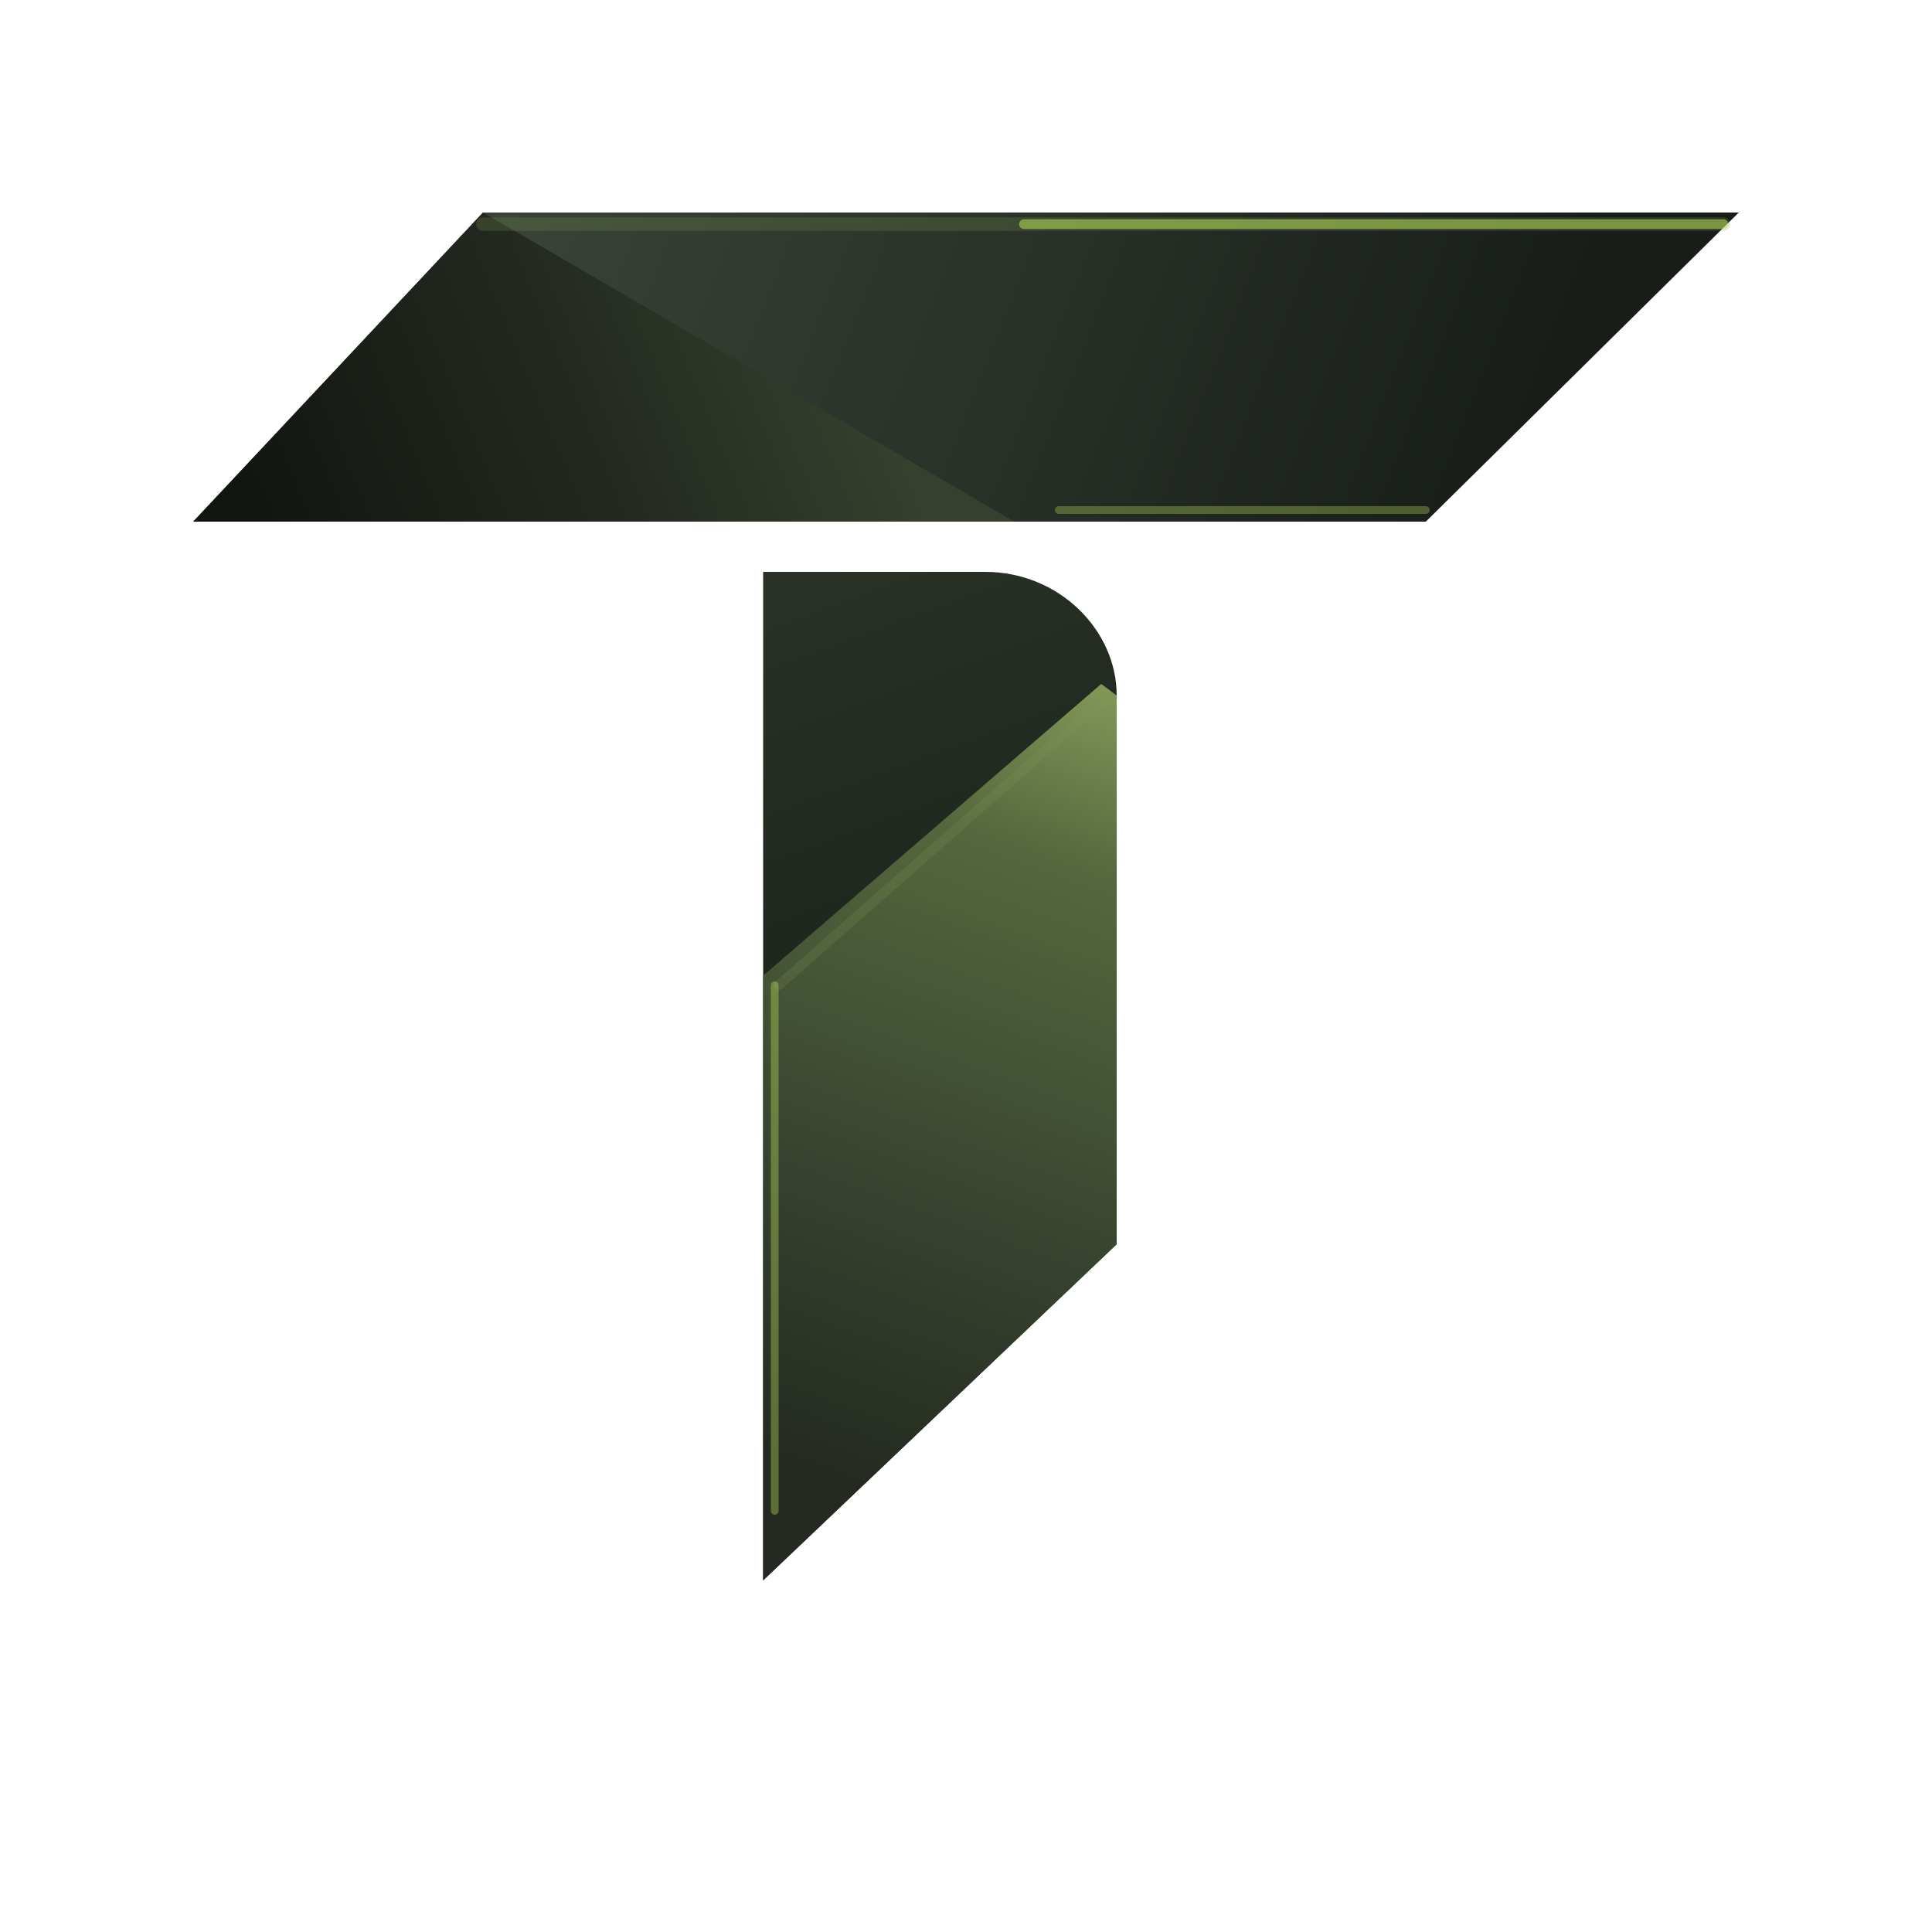
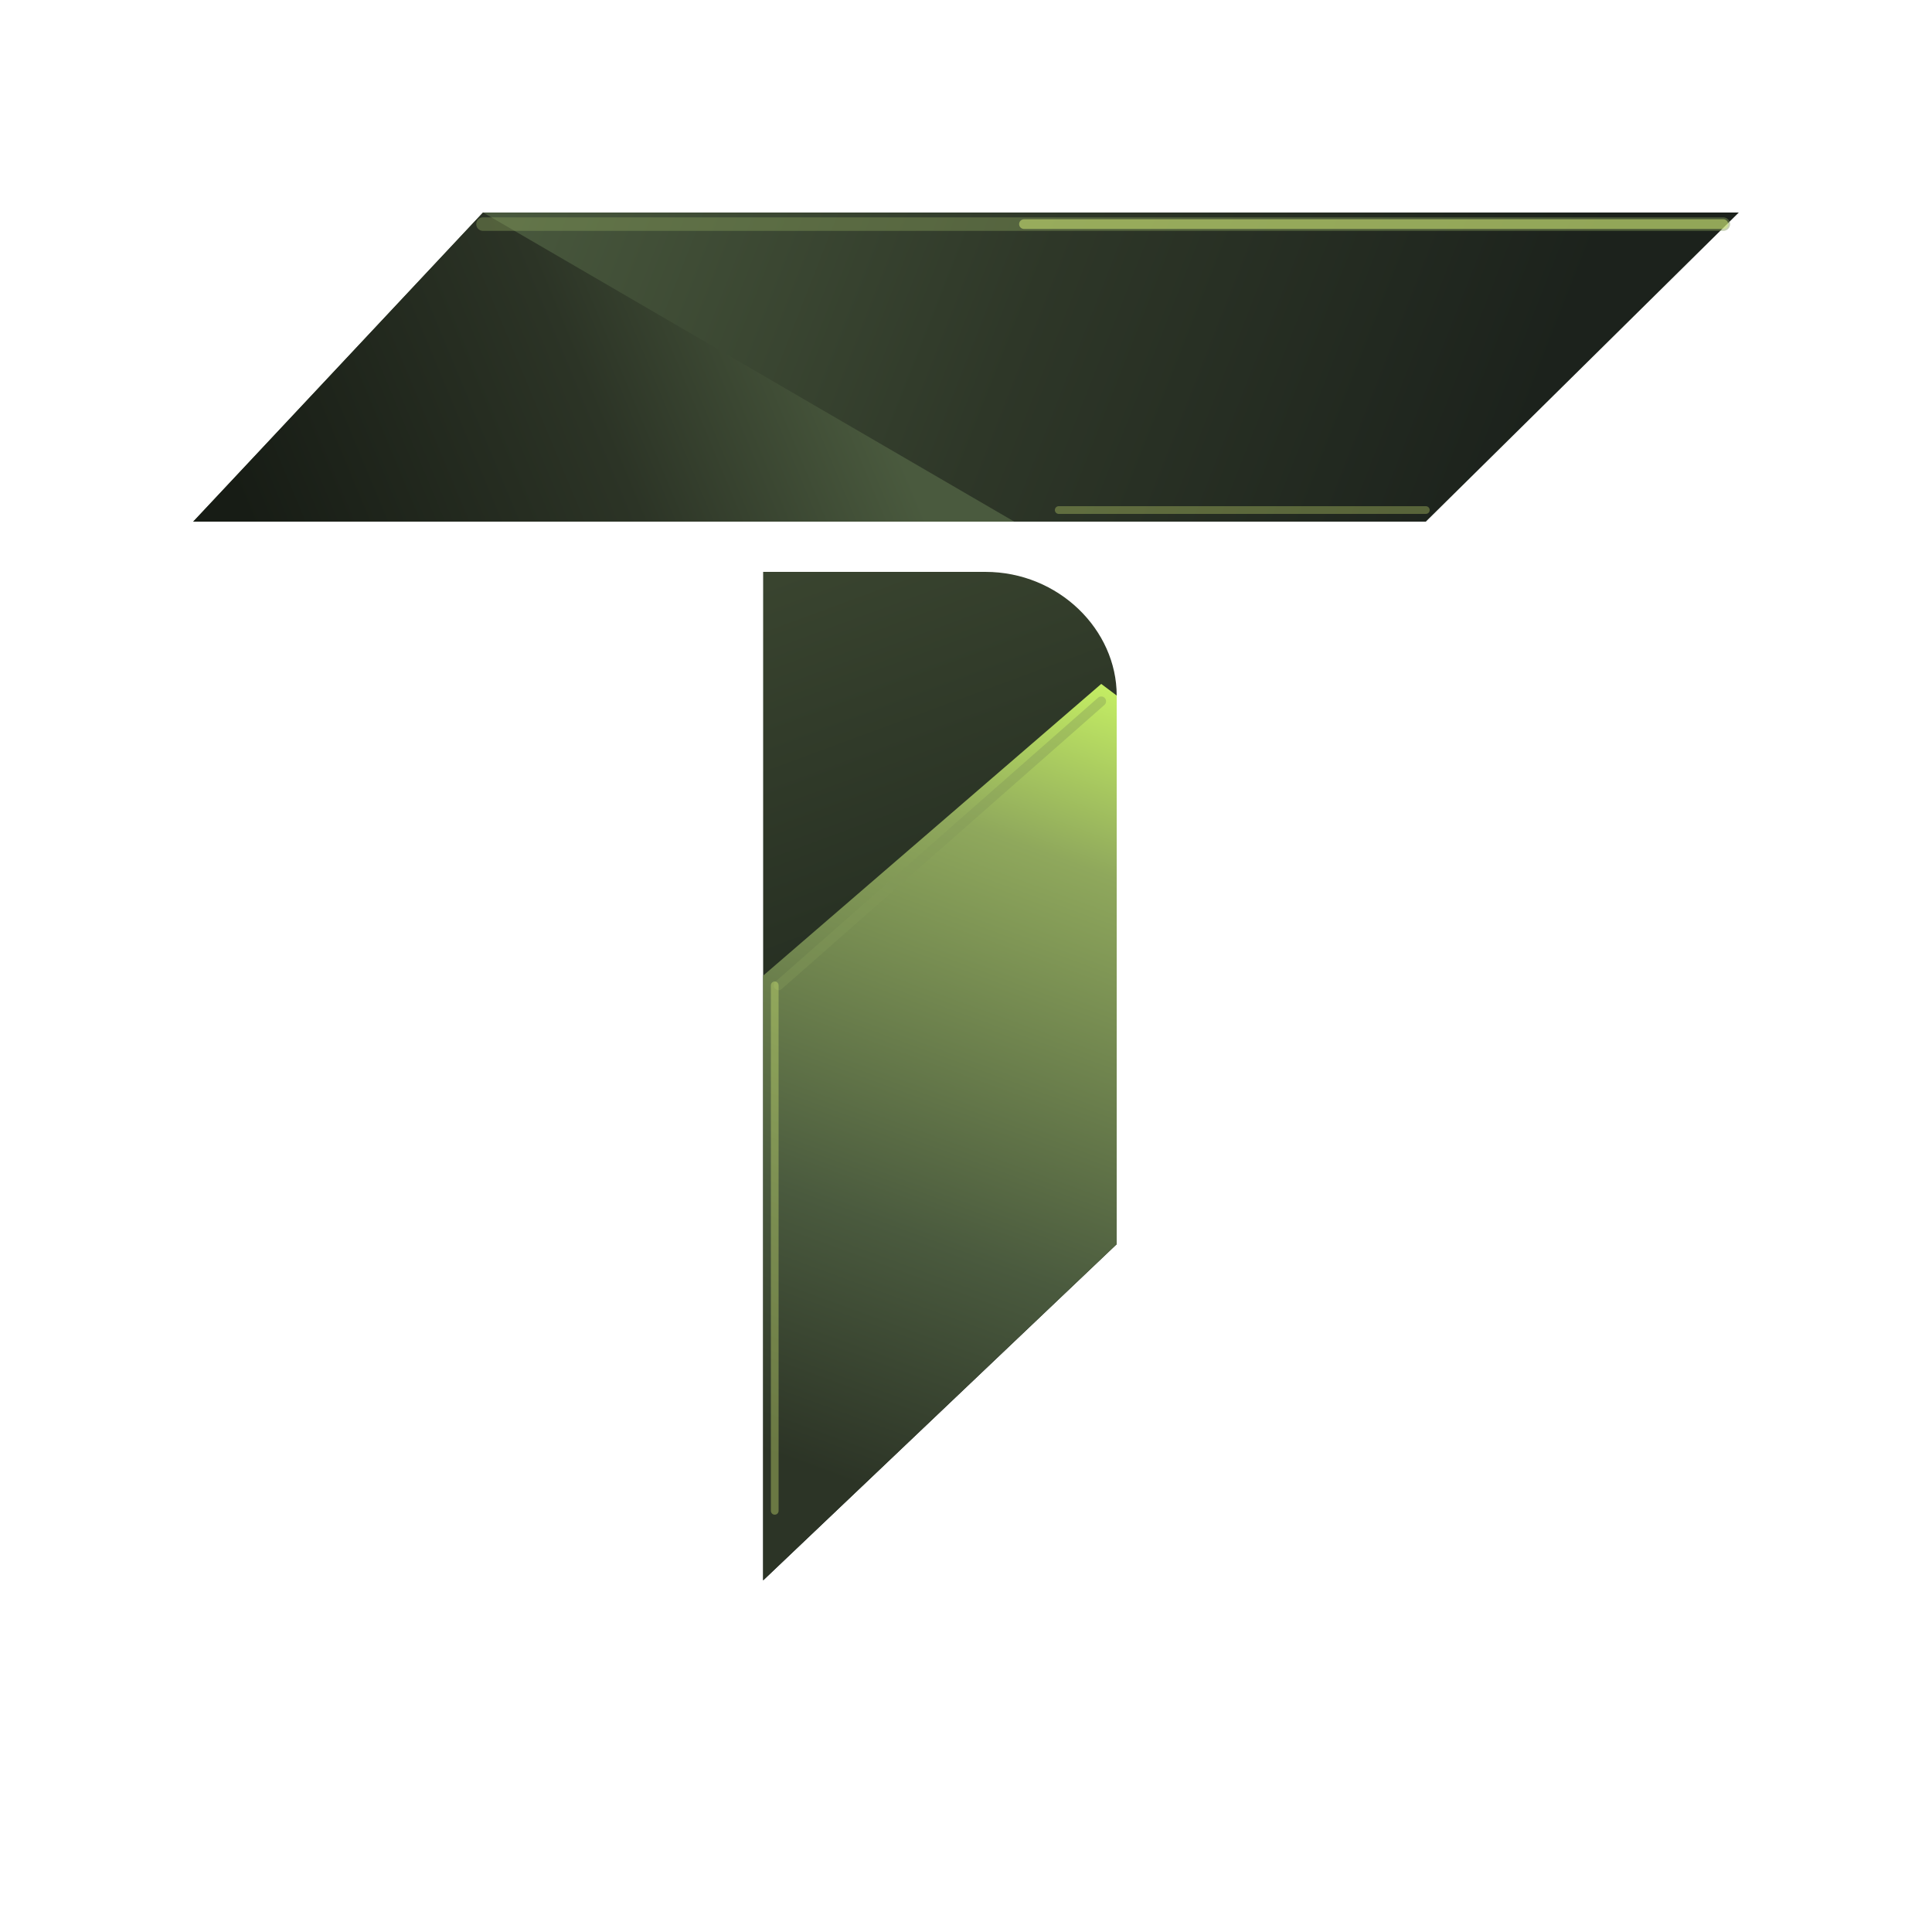
<svg xmlns="http://www.w3.org/2000/svg" viewBox="0 0 1000 1000">
  <defs>
    <linearGradient id="top" x1="250" y1="100" x2="760" y2="300" gradientUnits="userSpaceOnUse">
-       <stop offset="0" stop-color="#3A4437" />
-       <stop offset=".52" stop-color="#293128" />
-       <stop offset="1" stop-color="#181D18" />
+       <stop offset="0" stop-color="#4A5A3E" />
+       <stop offset=".52" stop-color="#2E3728" />
+       <stop offset="1" stop-color="#1C221C" />
    </linearGradient>
    <linearGradient id="left" x1="120" y1="250" x2="420" y2="125" gradientUnits="userSpaceOnUse">
-       <stop offset="0" stop-color="#111510" />
-       <stop offset=".58" stop-color="#242A21" />
-       <stop offset="1" stop-color="#35402D" />
+       <stop offset="0" stop-color="#171C15" />
+       <stop offset=".58" stop-color="#2C3426" />
+       <stop offset="1" stop-color="#4A5A3E" />
    </linearGradient>
    <linearGradient id="stem" x1="400" y1="300" x2="570" y2="760" gradientUnits="userSpaceOnUse">
-       <stop offset="0" stop-color="#2A3227" />
-       <stop offset=".55" stop-color="#1A211A" />
-       <stop offset="1" stop-color="#101510" />
+       <stop offset="0" stop-color="#39442F" />
+       <stop offset=".55" stop-color="#20281E" />
+       <stop offset="1" stop-color="#171C17" />
    </linearGradient>
    <linearGradient id="fold" x1="570" y1="350" x2="420" y2="760" gradientUnits="userSpaceOnUse">
-       <stop offset="0" stop-color="#839A59" />
-       <stop offset=".22" stop-color="#56683E" />
-       <stop offset=".7" stop-color="#35402D" />
-       <stop offset="1" stop-color="#242A21" />
+       <stop offset="0" stop-color="#C6F064" />
+       <stop offset=".22" stop-color="#8FA85C" />
+       <stop offset=".7" stop-color="#4A5A3E" />
+       <stop offset="1" stop-color="#2C3426" />
    </linearGradient>
+     <filter id="taGlow" x="-60%" y="-60%" width="220%" height="220%">
+       <feGaussianBlur stdDeviation="9" result="b" />
+       <feMerge>
+         <feMergeNode in="b" />
+         <feMergeNode in="SourceGraphic" />
+       </feMerge>
+     </filter>
  </defs>
  <path fill="url(#top)" d="M100 270 L250 110 L900 110 L738 270 Z" />
  <path fill="url(#left)" d="M100 270 L250 110 L525 270 Z" />
  <path fill="url(#stem)" d="M395 296 L510 296 C548 296 578 326 578 360 L578 644 L395 818 Z" />
  <path fill="url(#fold)" d="M570 354 L578 360 L578 644 L395 818 L395 505 Z" />
-   <path d="M250 116 L892 116" fill="none" stroke="#839A59" stroke-opacity=".22" stroke-width="7" stroke-linecap="round" />
-   <path d="M570 363 L403 510" fill="none" stroke="#839A59" stroke-opacity=".20" stroke-width="5" stroke-linecap="round" />
-   <path d="M530 116 L892 116" fill="none" stroke="#C1E85B" stroke-opacity=".52" stroke-width="5" stroke-linecap="round" />
-   <path d="M738 264 L548 264" fill="none" stroke="#C1E85B" stroke-opacity="0.312" stroke-width="4" stroke-linecap="round" />
-   <path d="M401 510 L401 782" fill="none" stroke="#C1E85B" stroke-opacity="0.364" stroke-width="4" stroke-linecap="round" />
+   <path d="M250 116 L892 116" fill="none" stroke="#839A59" stroke-opacity=".45" stroke-width="7" stroke-linecap="round" />
+   <path d="M570 363 L403 510" fill="none" stroke="#839A59" stroke-opacity=".40" stroke-width="5" stroke-linecap="round" />
+   <path d="M530 116 L892 116" fill="none" stroke="#D6EF78" stroke-opacity=".52" stroke-width="5" stroke-linecap="round" />
+   <path d="M738 264 L548 264" fill="none" stroke="#D6EF78" stroke-opacity="0.312" stroke-width="4" stroke-linecap="round" />
+   <path d="M401 510 L401 782" fill="none" stroke="#D6EF78" stroke-opacity="0.364" stroke-width="4" stroke-linecap="round" />
</svg>
